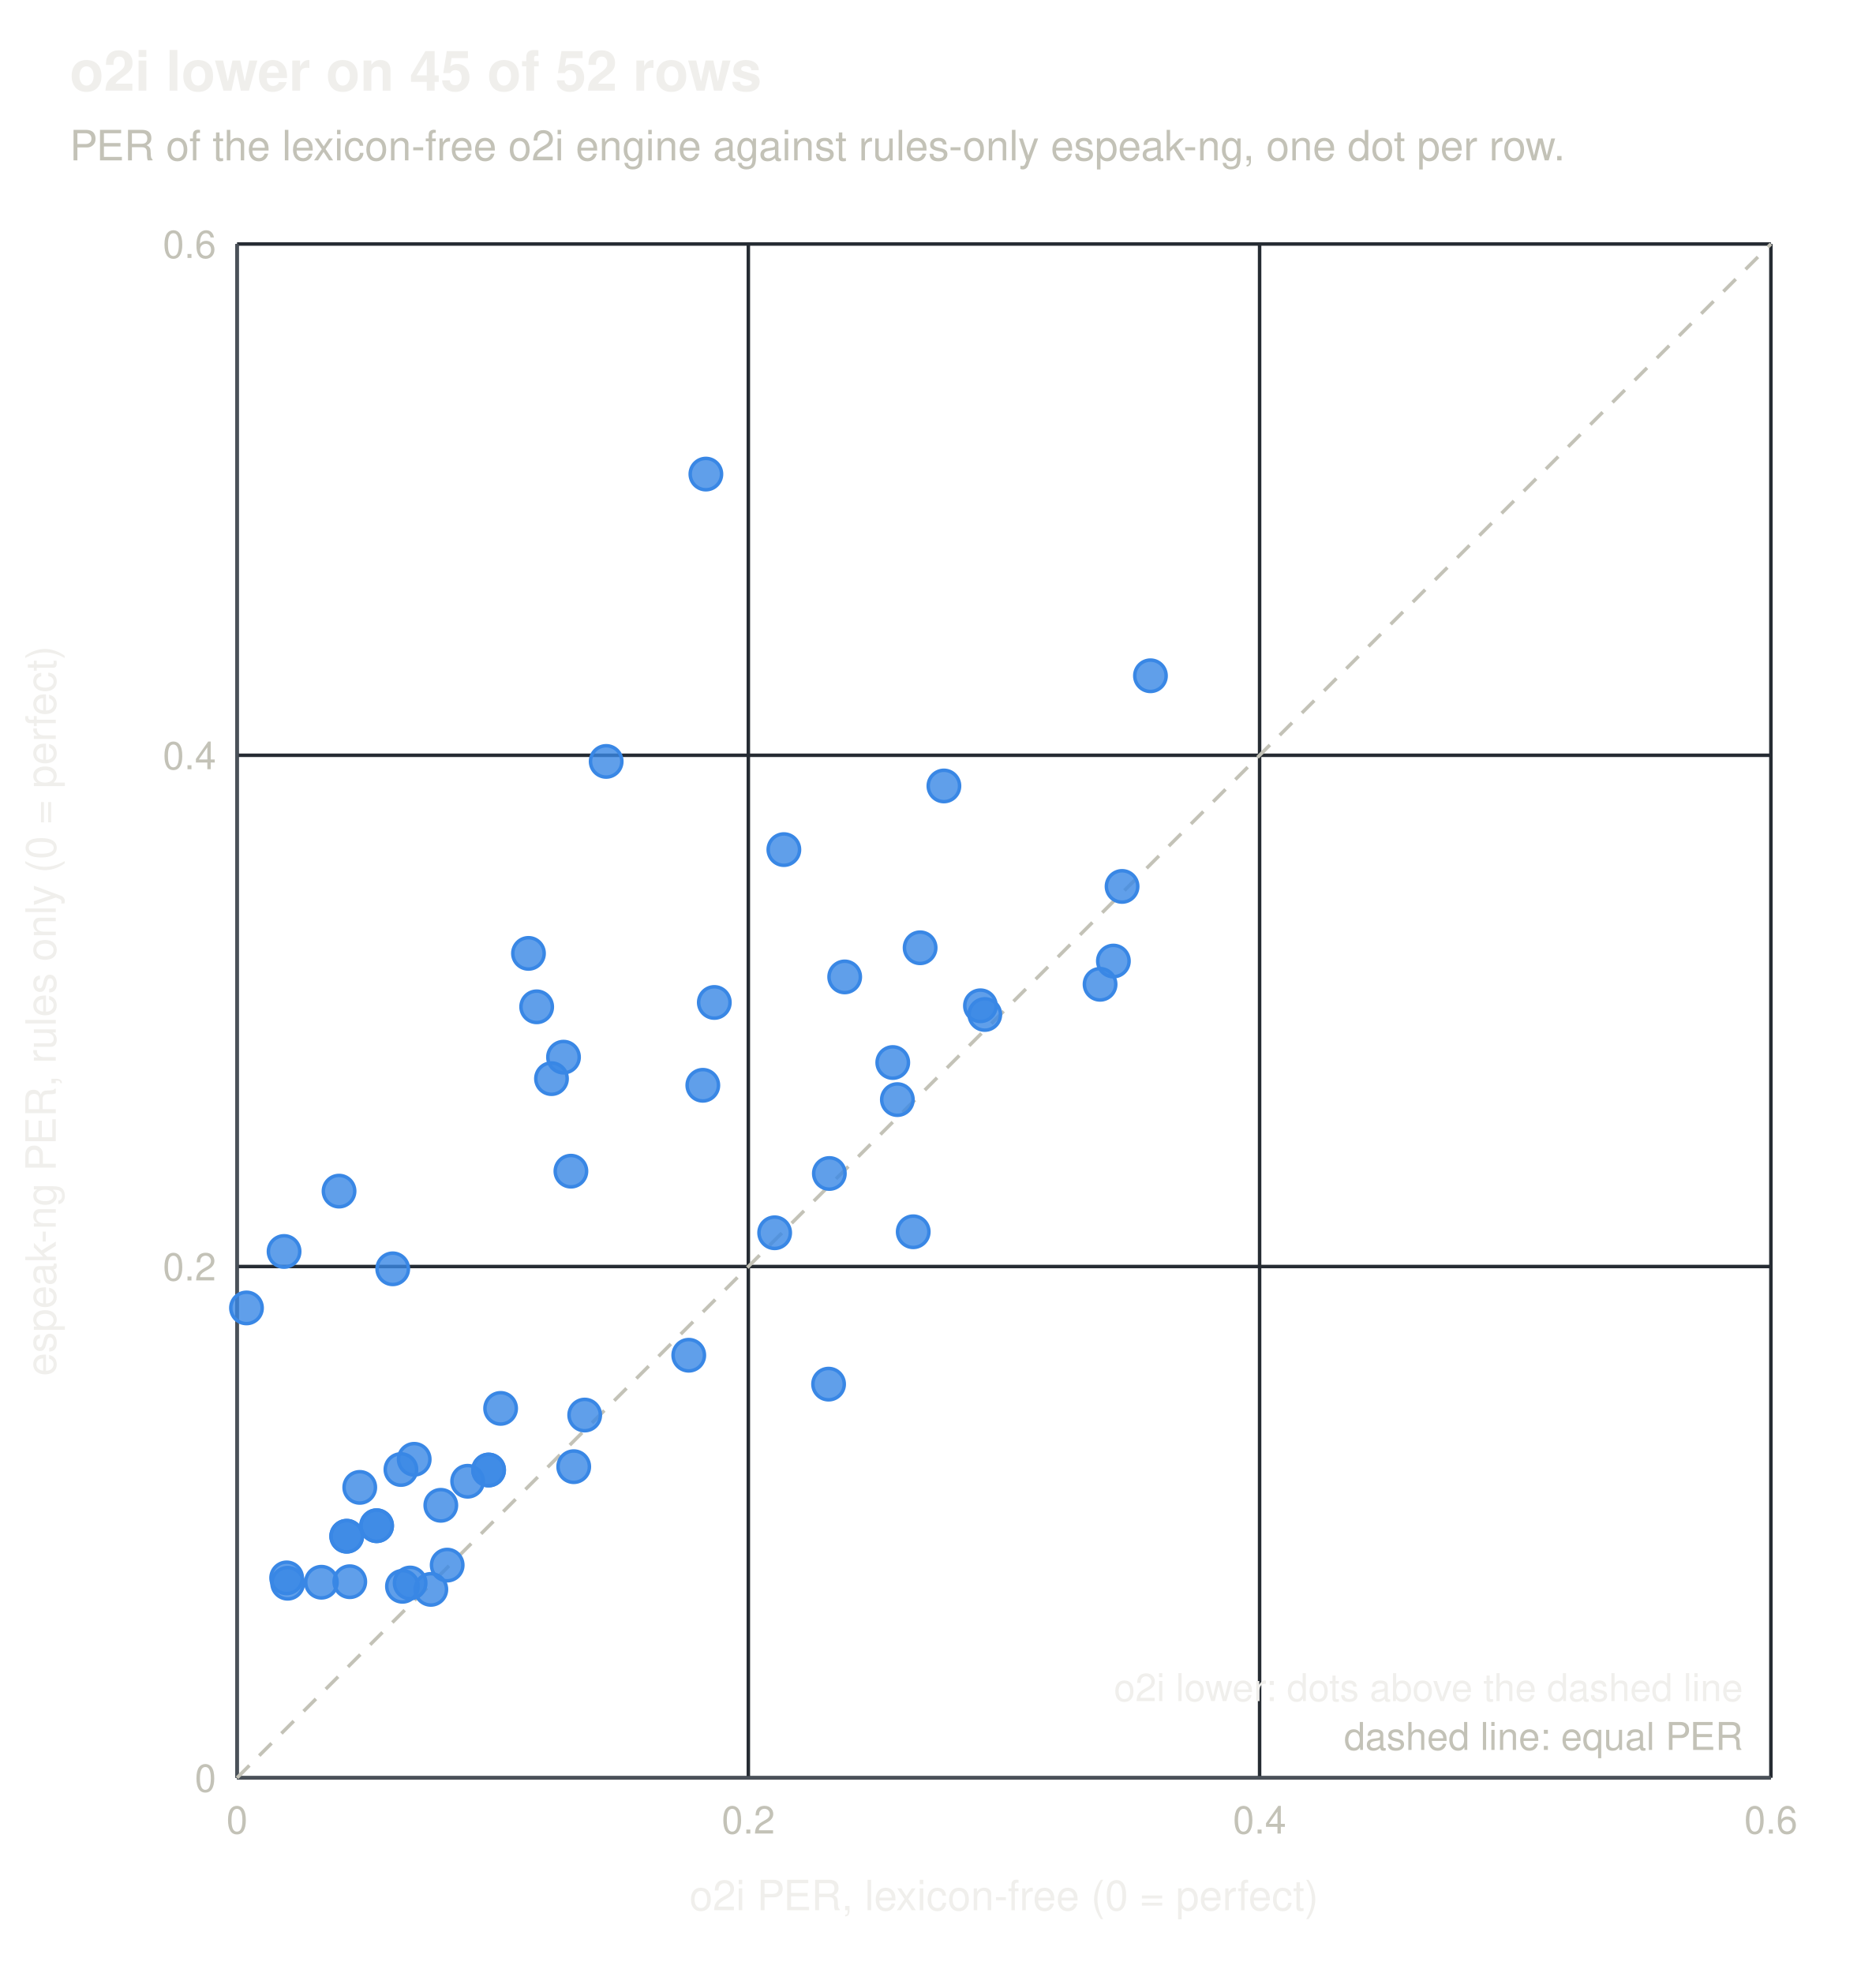
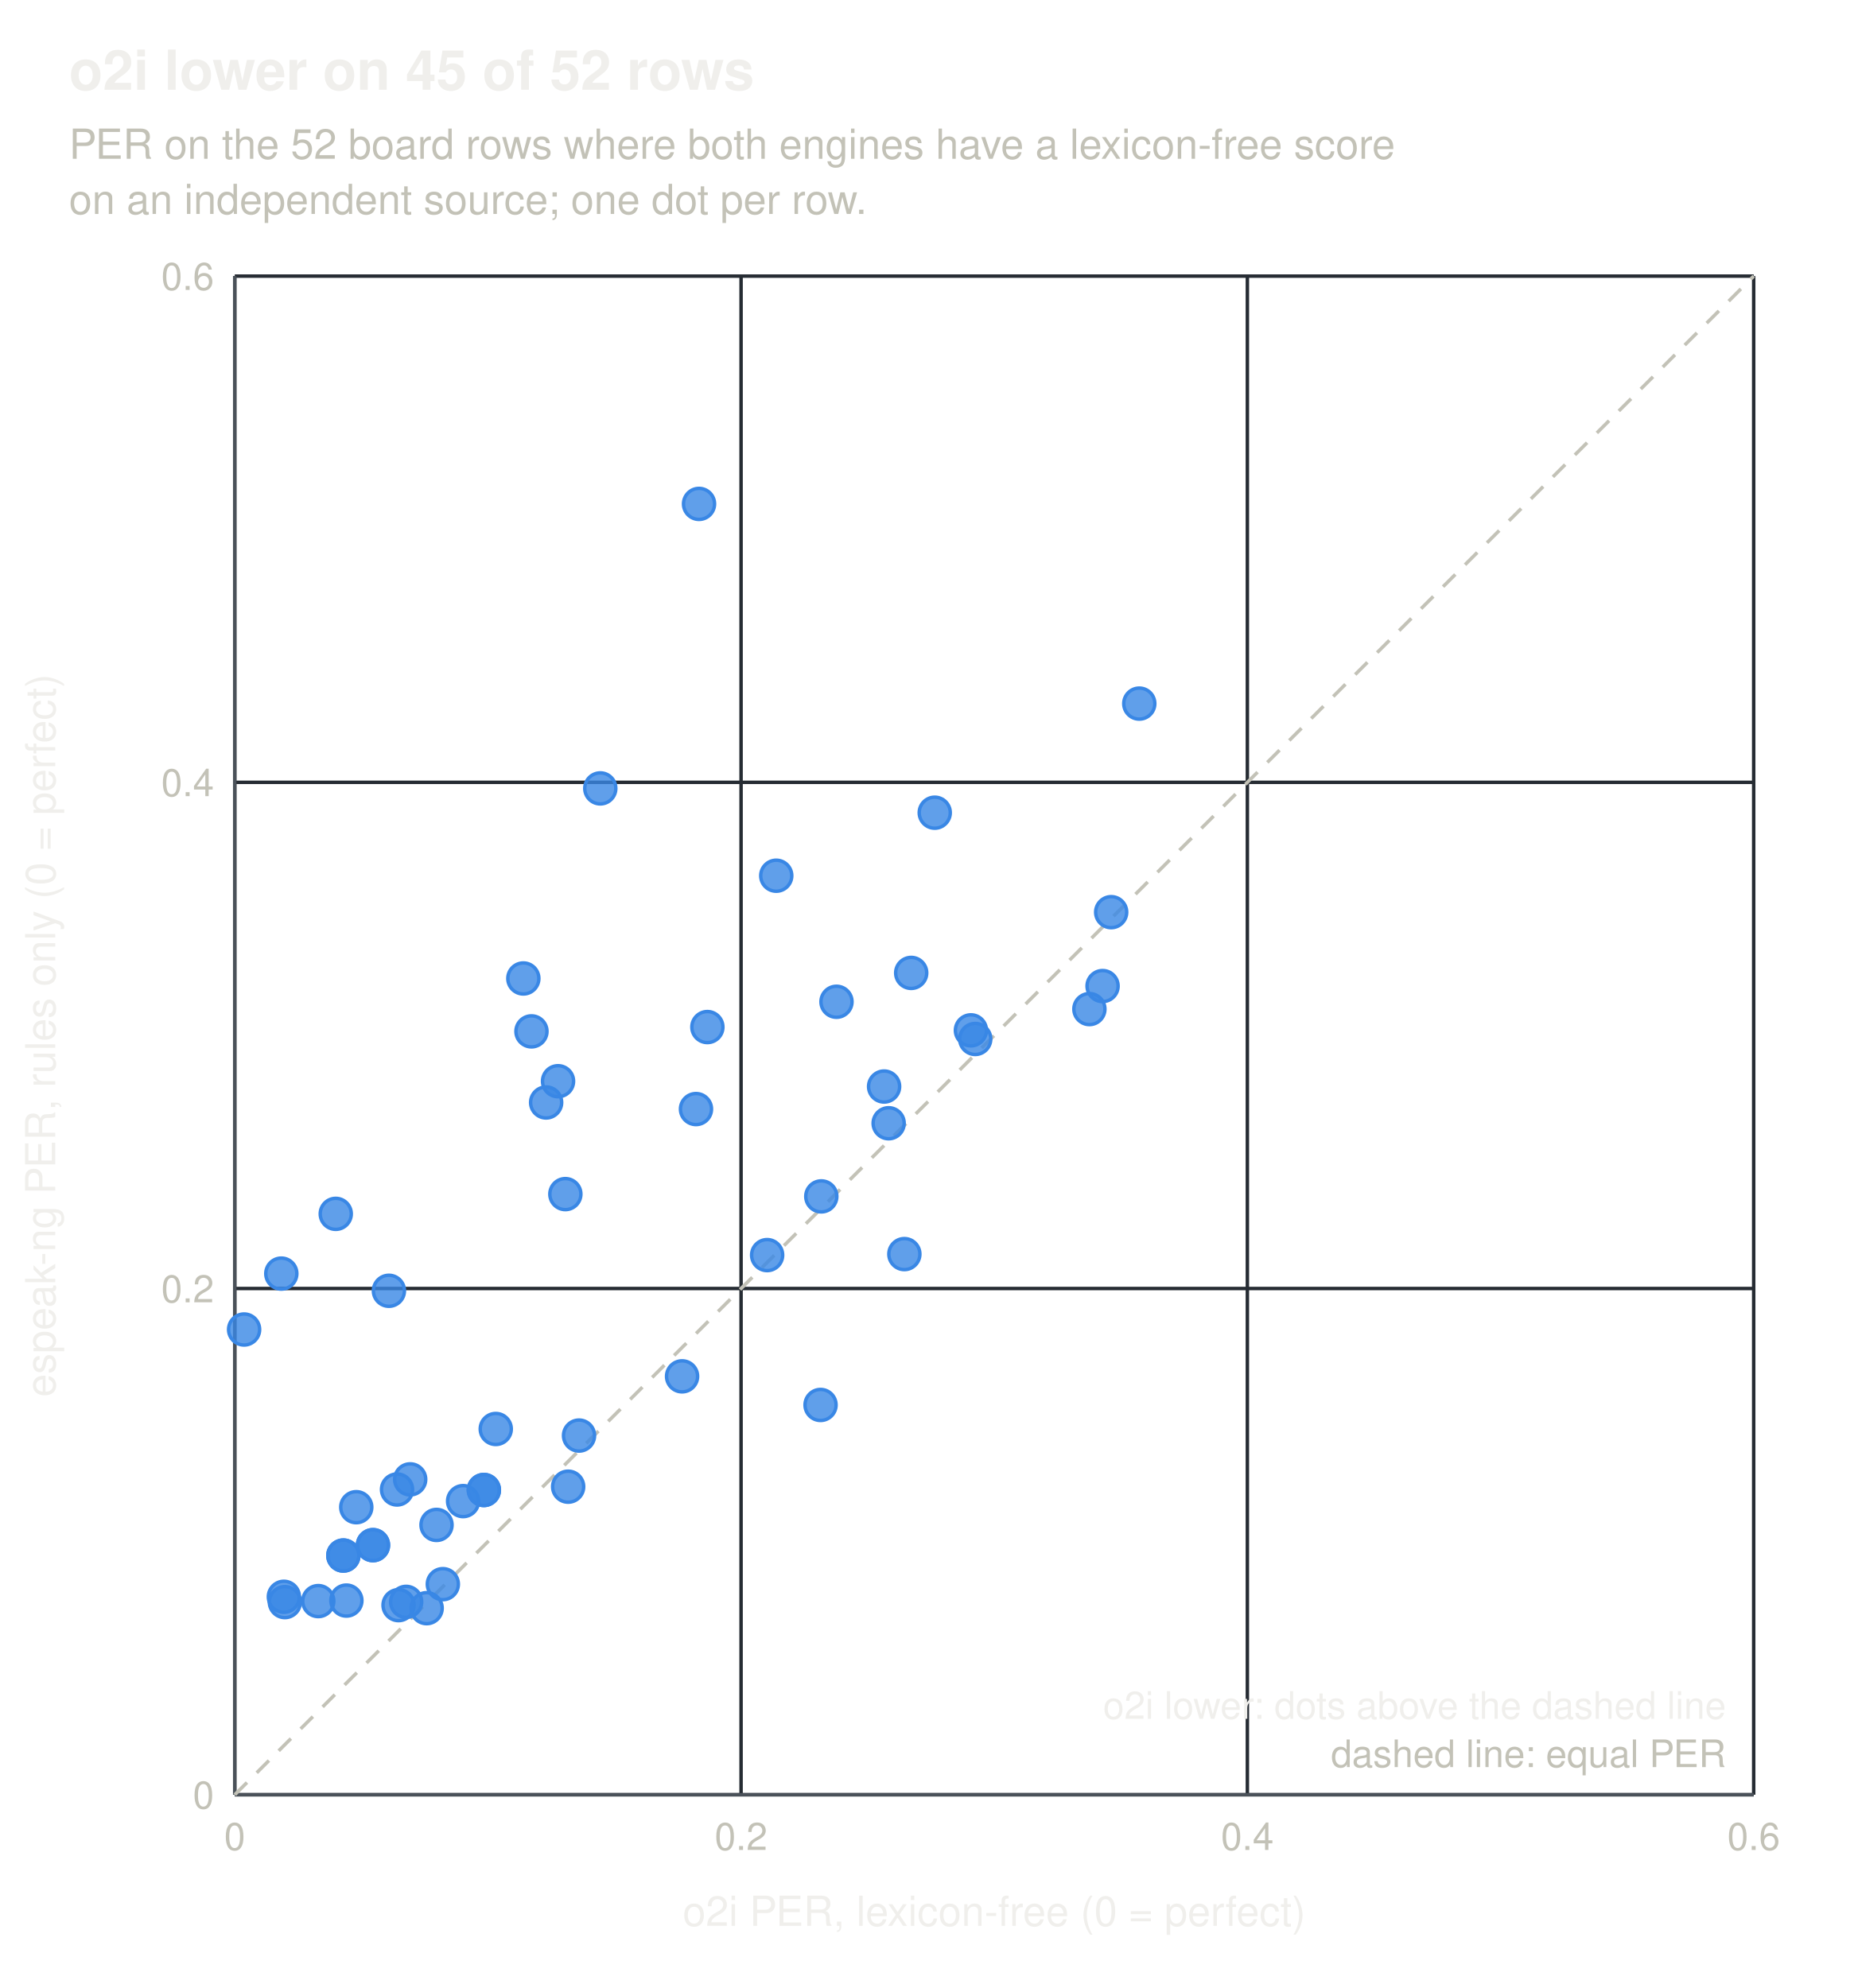
- <svg xmlns="http://www.w3.org/2000/svg" width="538" height="566" viewBox="0 0 538 566" role="img" font-family="-apple-system, BlinkMacSystemFont, 'Segoe UI', Helvetica, Arial, sans-serif">
+ <svg xmlns="http://www.w3.org/2000/svg" width="538" height="576" viewBox="0 0 538 576" role="img" font-family="-apple-system, BlinkMacSystemFont, 'Segoe UI', Helvetica, Arial, sans-serif">
  <text x="20" y="26" font-size="16" text-anchor="start" font-weight="bold" fill="#f0efec">o2i lower on 45 of 52 rows</text>
-   <text x="20" y="46" font-size="12" text-anchor="start" font-weight="normal" fill="#c3c2b7">PER of the lexicon-free o2i engine against rules-only espeak-ng, one dot per row.</text>
-   <line x1="68" y1="510" x2="508" y2="510" stroke="#262c33" stroke-width="1" />
-   <line x1="68" y1="510" x2="68" y2="70" stroke="#262c33" stroke-width="1" />
-   <text x="62" y="514" font-size="11" text-anchor="end" font-weight="normal" fill="#c3c2b7">0</text>
-   <text x="68" y="526" font-size="11" text-anchor="middle" font-weight="normal" fill="#c3c2b7">0</text>
-   <line x1="68" y1="363.33" x2="508" y2="363.33" stroke="#262c33" stroke-width="1" />
-   <line x1="214.67" y1="510" x2="214.67" y2="70" stroke="#262c33" stroke-width="1" />
-   <text x="62" y="367.33" font-size="11" text-anchor="end" font-weight="normal" fill="#c3c2b7">0.2</text>
-   <text x="214.67" y="526" font-size="11" text-anchor="middle" font-weight="normal" fill="#c3c2b7">0.2</text>
-   <line x1="68" y1="216.67" x2="508" y2="216.67" stroke="#262c33" stroke-width="1" />
-   <line x1="361.33" y1="510" x2="361.33" y2="70" stroke="#262c33" stroke-width="1" />
-   <text x="62" y="220.67" font-size="11" text-anchor="end" font-weight="normal" fill="#c3c2b7">0.4</text>
-   <text x="361.33" y="526" font-size="11" text-anchor="middle" font-weight="normal" fill="#c3c2b7">0.4</text>
-   <line x1="68" y1="70" x2="508" y2="70" stroke="#262c33" stroke-width="1" />
-   <line x1="508" y1="510" x2="508" y2="70" stroke="#262c33" stroke-width="1" />
-   <text x="62" y="74" font-size="11" text-anchor="end" font-weight="normal" fill="#c3c2b7">0.6</text>
-   <text x="508" y="526" font-size="11" text-anchor="middle" font-weight="normal" fill="#c3c2b7">0.6</text>
-   <line x1="68" y1="510" x2="508" y2="510" stroke="#4a5159" stroke-width="1" />
-   <line x1="68" y1="510" x2="68" y2="70" stroke="#4a5159" stroke-width="1" />
-   <line x1="68" y1="510" x2="508" y2="70" stroke="#c3c2b7" stroke-width="1" stroke-dasharray="5 4" />
-   <circle cx="70.71" cy="375.21" r="4.5" fill="#3987e5" fill-opacity="0.8" stroke="#3987e5" />
-   <circle cx="81.49" cy="359.01" r="4.5" fill="#3987e5" fill-opacity="0.8" stroke="#3987e5" />
-   <circle cx="82.23" cy="452.65" r="4.5" fill="#3987e5" fill-opacity="0.8" stroke="#3987e5" />
-   <circle cx="82.52" cy="454.19" r="4.5" fill="#3987e5" fill-opacity="0.8" stroke="#3987e5" />
-   <circle cx="92.2" cy="453.9" r="4.5" fill="#3987e5" fill-opacity="0.8" stroke="#3987e5" />
-   <circle cx="97.26" cy="341.7" r="4.5" fill="#3987e5" fill-opacity="0.8" stroke="#3987e5" />
-   <circle cx="99.46" cy="440.7" r="4.5" fill="#3987e5" fill-opacity="0.8" stroke="#3987e5" />
-   <circle cx="99.46" cy="440.7" r="4.5" fill="#3987e5" fill-opacity="0.8" stroke="#3987e5" />
-   <circle cx="100.34" cy="453.75" r="4.5" fill="#3987e5" fill-opacity="0.8" stroke="#3987e5" />
-   <circle cx="103.2" cy="426.69" r="4.5" fill="#3987e5" fill-opacity="0.8" stroke="#3987e5" />
-   <circle cx="108.04" cy="437.69" r="4.5" fill="#3987e5" fill-opacity="0.8" stroke="#3987e5" />
-   <circle cx="108.04" cy="437.69" r="4.5" fill="#3987e5" fill-opacity="0.8" stroke="#3987e5" />
-   <circle cx="112.66" cy="363.99" r="4.5" fill="#3987e5" fill-opacity="0.8" stroke="#3987e5" />
-   <circle cx="115.01" cy="421.56" r="4.5" fill="#3987e5" fill-opacity="0.8" stroke="#3987e5" />
-   <circle cx="115.45" cy="455.07" r="4.5" fill="#3987e5" fill-opacity="0.8" stroke="#3987e5" />
-   <circle cx="117.65" cy="454.12" r="4.5" fill="#3987e5" fill-opacity="0.8" stroke="#3987e5" />
-   <circle cx="118.82" cy="418.63" r="4.5" fill="#3987e5" fill-opacity="0.8" stroke="#3987e5" />
-   <circle cx="123.59" cy="455.95" r="4.5" fill="#3987e5" fill-opacity="0.8" stroke="#3987e5" />
-   <circle cx="126.45" cy="431.83" r="4.5" fill="#3987e5" fill-opacity="0.8" stroke="#3987e5" />
-   <circle cx="128.28" cy="448.99" r="4.5" fill="#3987e5" fill-opacity="0.8" stroke="#3987e5" />
-   <circle cx="134.15" cy="424.93" r="4.5" fill="#3987e5" fill-opacity="0.8" stroke="#3987e5" />
-   <circle cx="140.16" cy="421.71" r="4.5" fill="#3987e5" fill-opacity="0.8" stroke="#3987e5" />
-   <circle cx="140.16" cy="421.71" r="4.5" fill="#3987e5" fill-opacity="0.8" stroke="#3987e5" />
-   <circle cx="143.61" cy="404.03" r="4.5" fill="#3987e5" fill-opacity="0.8" stroke="#3987e5" />
-   <circle cx="151.6" cy="273.5" r="4.5" fill="#3987e5" fill-opacity="0.8" stroke="#3987e5" />
-   <circle cx="153.95" cy="288.83" r="4.5" fill="#3987e5" fill-opacity="0.8" stroke="#3987e5" />
-   <circle cx="158.2" cy="309.43" r="4.5" fill="#3987e5" fill-opacity="0.8" stroke="#3987e5" />
-   <circle cx="161.65" cy="303.27" r="4.5" fill="#3987e5" fill-opacity="0.8" stroke="#3987e5" />
-   <circle cx="163.77" cy="335.98" r="4.5" fill="#3987e5" fill-opacity="0.8" stroke="#3987e5" />
-   <circle cx="164.58" cy="420.75" r="4.5" fill="#3987e5" fill-opacity="0.8" stroke="#3987e5" />
-   <circle cx="167.73" cy="405.94" r="4.5" fill="#3987e5" fill-opacity="0.8" stroke="#3987e5" />
-   <circle cx="173.89" cy="218.43" r="4.5" fill="#3987e5" fill-opacity="0.8" stroke="#3987e5" />
-   <circle cx="197.58" cy="388.78" r="4.5" fill="#3987e5" fill-opacity="0.8" stroke="#3987e5" />
-   <circle cx="201.61" cy="311.34" r="4.5" fill="#3987e5" fill-opacity="0.8" stroke="#3987e5" />
-   <circle cx="202.49" cy="136" r="4.5" fill="#3987e5" fill-opacity="0.8" stroke="#3987e5" />
-   <circle cx="204.91" cy="287.58" r="4.5" fill="#3987e5" fill-opacity="0.8" stroke="#3987e5" />
-   <circle cx="222.22" cy="353.65" r="4.5" fill="#3987e5" fill-opacity="0.8" stroke="#3987e5" />
-   <circle cx="224.86" cy="243.73" r="4.5" fill="#3987e5" fill-opacity="0.8" stroke="#3987e5" />
-   <circle cx="237.69" cy="397.07" r="4.5" fill="#3987e5" fill-opacity="0.8" stroke="#3987e5" />
-   <circle cx="237.91" cy="336.64" r="4.5" fill="#3987e5" fill-opacity="0.8" stroke="#3987e5" />
-   <circle cx="242.31" cy="280.25" r="4.5" fill="#3987e5" fill-opacity="0.8" stroke="#3987e5" />
-   <circle cx="256.1" cy="304.81" r="4.5" fill="#3987e5" fill-opacity="0.8" stroke="#3987e5" />
-   <circle cx="257.42" cy="315.45" r="4.5" fill="#3987e5" fill-opacity="0.8" stroke="#3987e5" />
-   <circle cx="261.97" cy="353.36" r="4.5" fill="#3987e5" fill-opacity="0.8" stroke="#3987e5" />
-   <circle cx="263.95" cy="271.89" r="4.5" fill="#3987e5" fill-opacity="0.8" stroke="#3987e5" />
-   <circle cx="270.77" cy="225.47" r="4.5" fill="#3987e5" fill-opacity="0.8" stroke="#3987e5" />
-   <circle cx="281.25" cy="288.53" r="4.5" fill="#3987e5" fill-opacity="0.8" stroke="#3987e5" />
-   <circle cx="282.5" cy="291.03" r="4.5" fill="#3987e5" fill-opacity="0.8" stroke="#3987e5" />
-   <circle cx="315.57" cy="282.37" r="4.5" fill="#3987e5" fill-opacity="0.8" stroke="#3987e5" />
-   <circle cx="319.39" cy="275.7" r="4.5" fill="#3987e5" fill-opacity="0.8" stroke="#3987e5" />
-   <circle cx="321.88" cy="254.29" r="4.5" fill="#3987e5" fill-opacity="0.8" stroke="#3987e5" />
-   <circle cx="330.02" cy="193.86" r="4.5" fill="#3987e5" fill-opacity="0.8" stroke="#3987e5" />
-   <text x="500" y="488" font-size="11" text-anchor="end" font-weight="normal" fill="#f0efec">o2i lower: dots above the dashed line</text>
-   <text x="500" y="502" font-size="11" text-anchor="end" font-weight="normal" fill="#c3c2b7">dashed line: equal PER</text>
-   <text x="288" y="548" font-size="12" text-anchor="middle" font-weight="normal" fill="#f0efec">o2i PER, lexicon-free (0 = perfect)</text>
-   <text x="16" y="290" transform="rotate(-90 16 290)" font-size="12" text-anchor="middle" font-weight="normal" fill="#f0efec">espeak-ng PER, rules only (0 = perfect)</text>
+   <text x="20" y="46" font-size="12" text-anchor="start" font-weight="normal" fill="#c3c2b7">PER on the 52 board rows where both engines have a lexicon-free score</text>
+   <text x="20" y="62" font-size="12" text-anchor="start" font-weight="normal" fill="#c3c2b7">on an independent source; one dot per row.</text>
+   <line x1="68" y1="520" x2="508" y2="520" stroke="#262c33" stroke-width="1" />
+   <line x1="68" y1="520" x2="68" y2="80" stroke="#262c33" stroke-width="1" />
+   <text x="62" y="524" font-size="11" text-anchor="end" font-weight="normal" fill="#c3c2b7">0</text>
+   <text x="68" y="536" font-size="11" text-anchor="middle" font-weight="normal" fill="#c3c2b7">0</text>
+   <line x1="68" y1="373.33" x2="508" y2="373.33" stroke="#262c33" stroke-width="1" />
+   <line x1="214.67" y1="520" x2="214.67" y2="80" stroke="#262c33" stroke-width="1" />
+   <text x="62" y="377.33" font-size="11" text-anchor="end" font-weight="normal" fill="#c3c2b7">0.2</text>
+   <text x="214.67" y="536" font-size="11" text-anchor="middle" font-weight="normal" fill="#c3c2b7">0.2</text>
+   <line x1="68" y1="226.67" x2="508" y2="226.67" stroke="#262c33" stroke-width="1" />
+   <line x1="361.33" y1="520" x2="361.33" y2="80" stroke="#262c33" stroke-width="1" />
+   <text x="62" y="230.67" font-size="11" text-anchor="end" font-weight="normal" fill="#c3c2b7">0.4</text>
+   <text x="361.33" y="536" font-size="11" text-anchor="middle" font-weight="normal" fill="#c3c2b7">0.4</text>
+   <line x1="68" y1="80" x2="508" y2="80" stroke="#262c33" stroke-width="1" />
+   <line x1="508" y1="520" x2="508" y2="80" stroke="#262c33" stroke-width="1" />
+   <text x="62" y="84" font-size="11" text-anchor="end" font-weight="normal" fill="#c3c2b7">0.6</text>
+   <text x="508" y="536" font-size="11" text-anchor="middle" font-weight="normal" fill="#c3c2b7">0.6</text>
+   <line x1="68" y1="520" x2="508" y2="520" stroke="#4a5159" stroke-width="1" />
+   <line x1="68" y1="520" x2="68" y2="80" stroke="#4a5159" stroke-width="1" />
+   <line x1="68" y1="520" x2="508" y2="80" stroke="#c3c2b7" stroke-width="1" stroke-dasharray="5 4" />
+   <circle cx="70.71" cy="385.21" r="4.5" fill="#3987e5" fill-opacity="0.8" stroke="#3987e5" />
+   <circle cx="81.49" cy="369.01" r="4.5" fill="#3987e5" fill-opacity="0.8" stroke="#3987e5" />
+   <circle cx="82.23" cy="462.65" r="4.5" fill="#3987e5" fill-opacity="0.8" stroke="#3987e5" />
+   <circle cx="82.52" cy="464.19" r="4.5" fill="#3987e5" fill-opacity="0.8" stroke="#3987e5" />
+   <circle cx="92.2" cy="463.9" r="4.5" fill="#3987e5" fill-opacity="0.8" stroke="#3987e5" />
+   <circle cx="97.26" cy="351.7" r="4.5" fill="#3987e5" fill-opacity="0.8" stroke="#3987e5" />
+   <circle cx="99.46" cy="450.7" r="4.5" fill="#3987e5" fill-opacity="0.8" stroke="#3987e5" />
+   <circle cx="99.46" cy="450.7" r="4.5" fill="#3987e5" fill-opacity="0.8" stroke="#3987e5" />
+   <circle cx="100.34" cy="463.75" r="4.5" fill="#3987e5" fill-opacity="0.8" stroke="#3987e5" />
+   <circle cx="103.2" cy="436.69" r="4.5" fill="#3987e5" fill-opacity="0.8" stroke="#3987e5" />
+   <circle cx="108.04" cy="447.69" r="4.5" fill="#3987e5" fill-opacity="0.8" stroke="#3987e5" />
+   <circle cx="108.04" cy="447.69" r="4.5" fill="#3987e5" fill-opacity="0.8" stroke="#3987e5" />
+   <circle cx="112.66" cy="373.99" r="4.5" fill="#3987e5" fill-opacity="0.8" stroke="#3987e5" />
+   <circle cx="115.01" cy="431.56" r="4.5" fill="#3987e5" fill-opacity="0.8" stroke="#3987e5" />
+   <circle cx="115.45" cy="465.07" r="4.5" fill="#3987e5" fill-opacity="0.8" stroke="#3987e5" />
+   <circle cx="117.65" cy="464.12" r="4.5" fill="#3987e5" fill-opacity="0.8" stroke="#3987e5" />
+   <circle cx="118.82" cy="428.63" r="4.5" fill="#3987e5" fill-opacity="0.8" stroke="#3987e5" />
+   <circle cx="123.59" cy="465.95" r="4.5" fill="#3987e5" fill-opacity="0.8" stroke="#3987e5" />
+   <circle cx="126.45" cy="441.83" r="4.5" fill="#3987e5" fill-opacity="0.8" stroke="#3987e5" />
+   <circle cx="128.28" cy="458.99" r="4.5" fill="#3987e5" fill-opacity="0.8" stroke="#3987e5" />
+   <circle cx="134.15" cy="434.93" r="4.5" fill="#3987e5" fill-opacity="0.8" stroke="#3987e5" />
+   <circle cx="140.16" cy="431.71" r="4.5" fill="#3987e5" fill-opacity="0.8" stroke="#3987e5" />
+   <circle cx="140.16" cy="431.71" r="4.5" fill="#3987e5" fill-opacity="0.8" stroke="#3987e5" />
+   <circle cx="143.61" cy="414.03" r="4.5" fill="#3987e5" fill-opacity="0.8" stroke="#3987e5" />
+   <circle cx="151.6" cy="283.5" r="4.5" fill="#3987e5" fill-opacity="0.8" stroke="#3987e5" />
+   <circle cx="153.95" cy="298.83" r="4.5" fill="#3987e5" fill-opacity="0.8" stroke="#3987e5" />
+   <circle cx="158.2" cy="319.43" r="4.5" fill="#3987e5" fill-opacity="0.8" stroke="#3987e5" />
+   <circle cx="161.65" cy="313.27" r="4.5" fill="#3987e5" fill-opacity="0.8" stroke="#3987e5" />
+   <circle cx="163.77" cy="345.98" r="4.5" fill="#3987e5" fill-opacity="0.8" stroke="#3987e5" />
+   <circle cx="164.58" cy="430.75" r="4.5" fill="#3987e5" fill-opacity="0.8" stroke="#3987e5" />
+   <circle cx="167.73" cy="415.94" r="4.5" fill="#3987e5" fill-opacity="0.8" stroke="#3987e5" />
+   <circle cx="173.89" cy="228.43" r="4.5" fill="#3987e5" fill-opacity="0.8" stroke="#3987e5" />
+   <circle cx="197.58" cy="398.78" r="4.5" fill="#3987e5" fill-opacity="0.8" stroke="#3987e5" />
+   <circle cx="201.61" cy="321.34" r="4.5" fill="#3987e5" fill-opacity="0.8" stroke="#3987e5" />
+   <circle cx="202.49" cy="146" r="4.5" fill="#3987e5" fill-opacity="0.8" stroke="#3987e5" />
+   <circle cx="204.91" cy="297.58" r="4.5" fill="#3987e5" fill-opacity="0.8" stroke="#3987e5" />
+   <circle cx="222.22" cy="363.65" r="4.5" fill="#3987e5" fill-opacity="0.8" stroke="#3987e5" />
+   <circle cx="224.86" cy="253.73" r="4.5" fill="#3987e5" fill-opacity="0.8" stroke="#3987e5" />
+   <circle cx="237.69" cy="407.07" r="4.5" fill="#3987e5" fill-opacity="0.8" stroke="#3987e5" />
+   <circle cx="237.91" cy="346.64" r="4.5" fill="#3987e5" fill-opacity="0.8" stroke="#3987e5" />
+   <circle cx="242.31" cy="290.25" r="4.5" fill="#3987e5" fill-opacity="0.8" stroke="#3987e5" />
+   <circle cx="256.1" cy="314.81" r="4.5" fill="#3987e5" fill-opacity="0.8" stroke="#3987e5" />
+   <circle cx="257.42" cy="325.45" r="4.5" fill="#3987e5" fill-opacity="0.8" stroke="#3987e5" />
+   <circle cx="261.97" cy="363.36" r="4.5" fill="#3987e5" fill-opacity="0.8" stroke="#3987e5" />
+   <circle cx="263.95" cy="281.89" r="4.5" fill="#3987e5" fill-opacity="0.8" stroke="#3987e5" />
+   <circle cx="270.77" cy="235.47" r="4.5" fill="#3987e5" fill-opacity="0.8" stroke="#3987e5" />
+   <circle cx="281.25" cy="298.53" r="4.5" fill="#3987e5" fill-opacity="0.8" stroke="#3987e5" />
+   <circle cx="282.5" cy="301.03" r="4.5" fill="#3987e5" fill-opacity="0.8" stroke="#3987e5" />
+   <circle cx="315.57" cy="292.37" r="4.5" fill="#3987e5" fill-opacity="0.8" stroke="#3987e5" />
+   <circle cx="319.39" cy="285.7" r="4.5" fill="#3987e5" fill-opacity="0.8" stroke="#3987e5" />
+   <circle cx="321.88" cy="264.29" r="4.5" fill="#3987e5" fill-opacity="0.8" stroke="#3987e5" />
+   <circle cx="330.02" cy="203.86" r="4.5" fill="#3987e5" fill-opacity="0.8" stroke="#3987e5" />
+   <text x="500" y="498" font-size="11" text-anchor="end" font-weight="normal" fill="#f0efec">o2i lower: dots above the dashed line</text>
+   <text x="500" y="512" font-size="11" text-anchor="end" font-weight="normal" fill="#c3c2b7">dashed line: equal PER</text>
+   <text x="288" y="558" font-size="12" text-anchor="middle" font-weight="normal" fill="#f0efec">o2i PER, lexicon-free (0 = perfect)</text>
+   <text x="16" y="300" transform="rotate(-90 16 300)" font-size="12" text-anchor="middle" font-weight="normal" fill="#f0efec">espeak-ng PER, rules only (0 = perfect)</text>
</svg>
